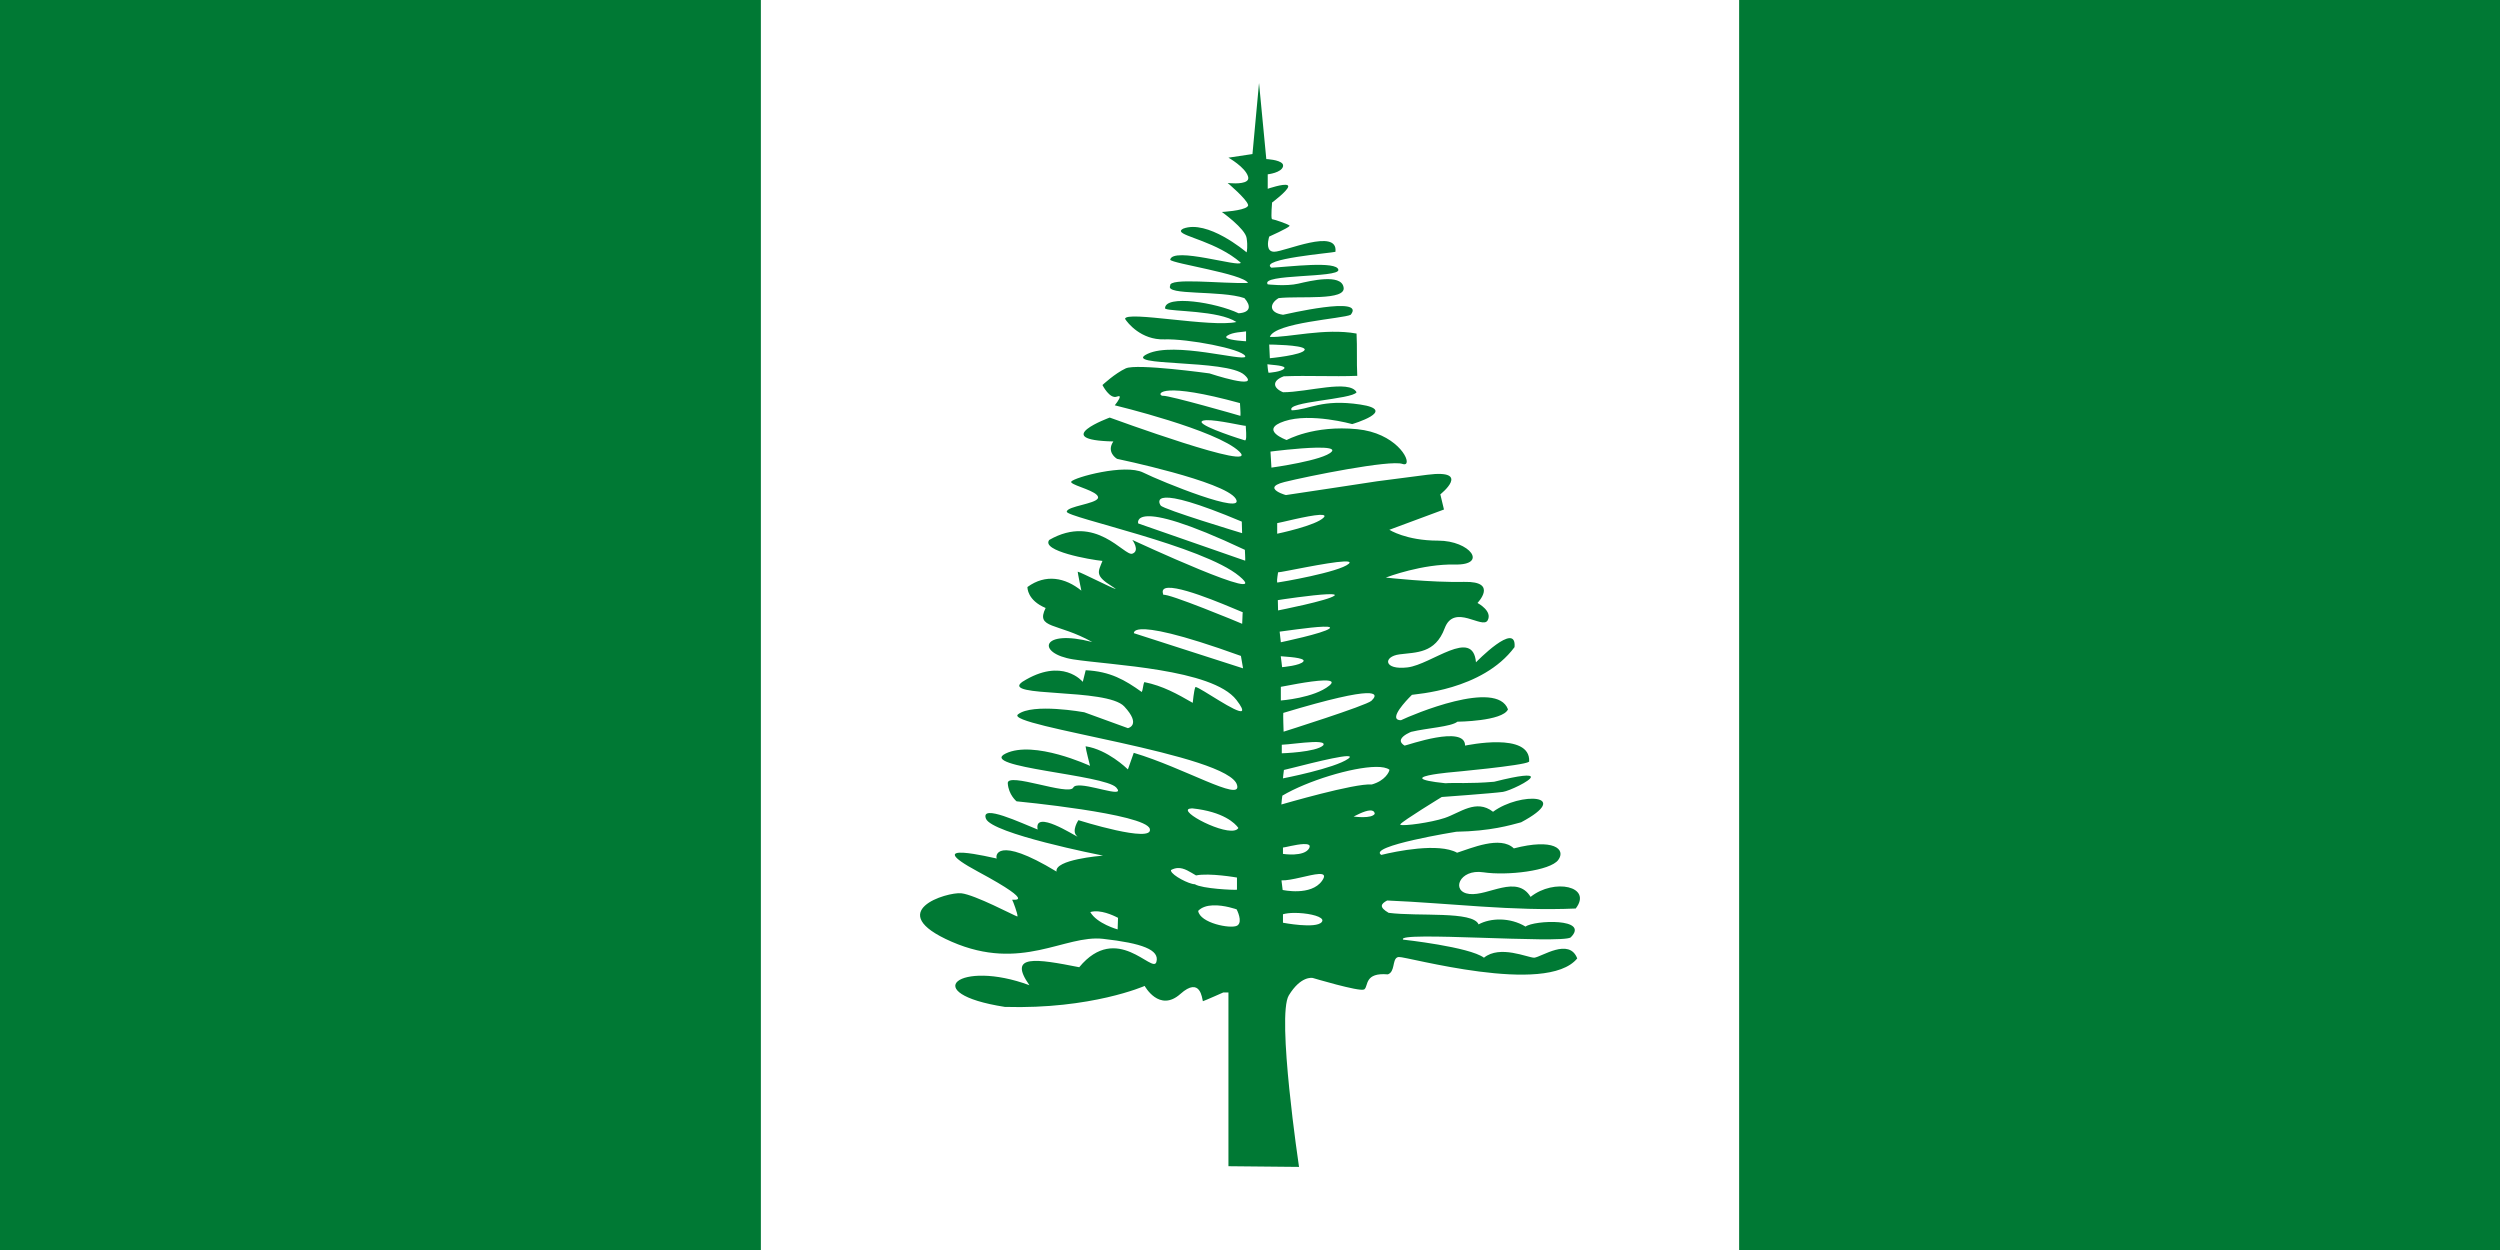
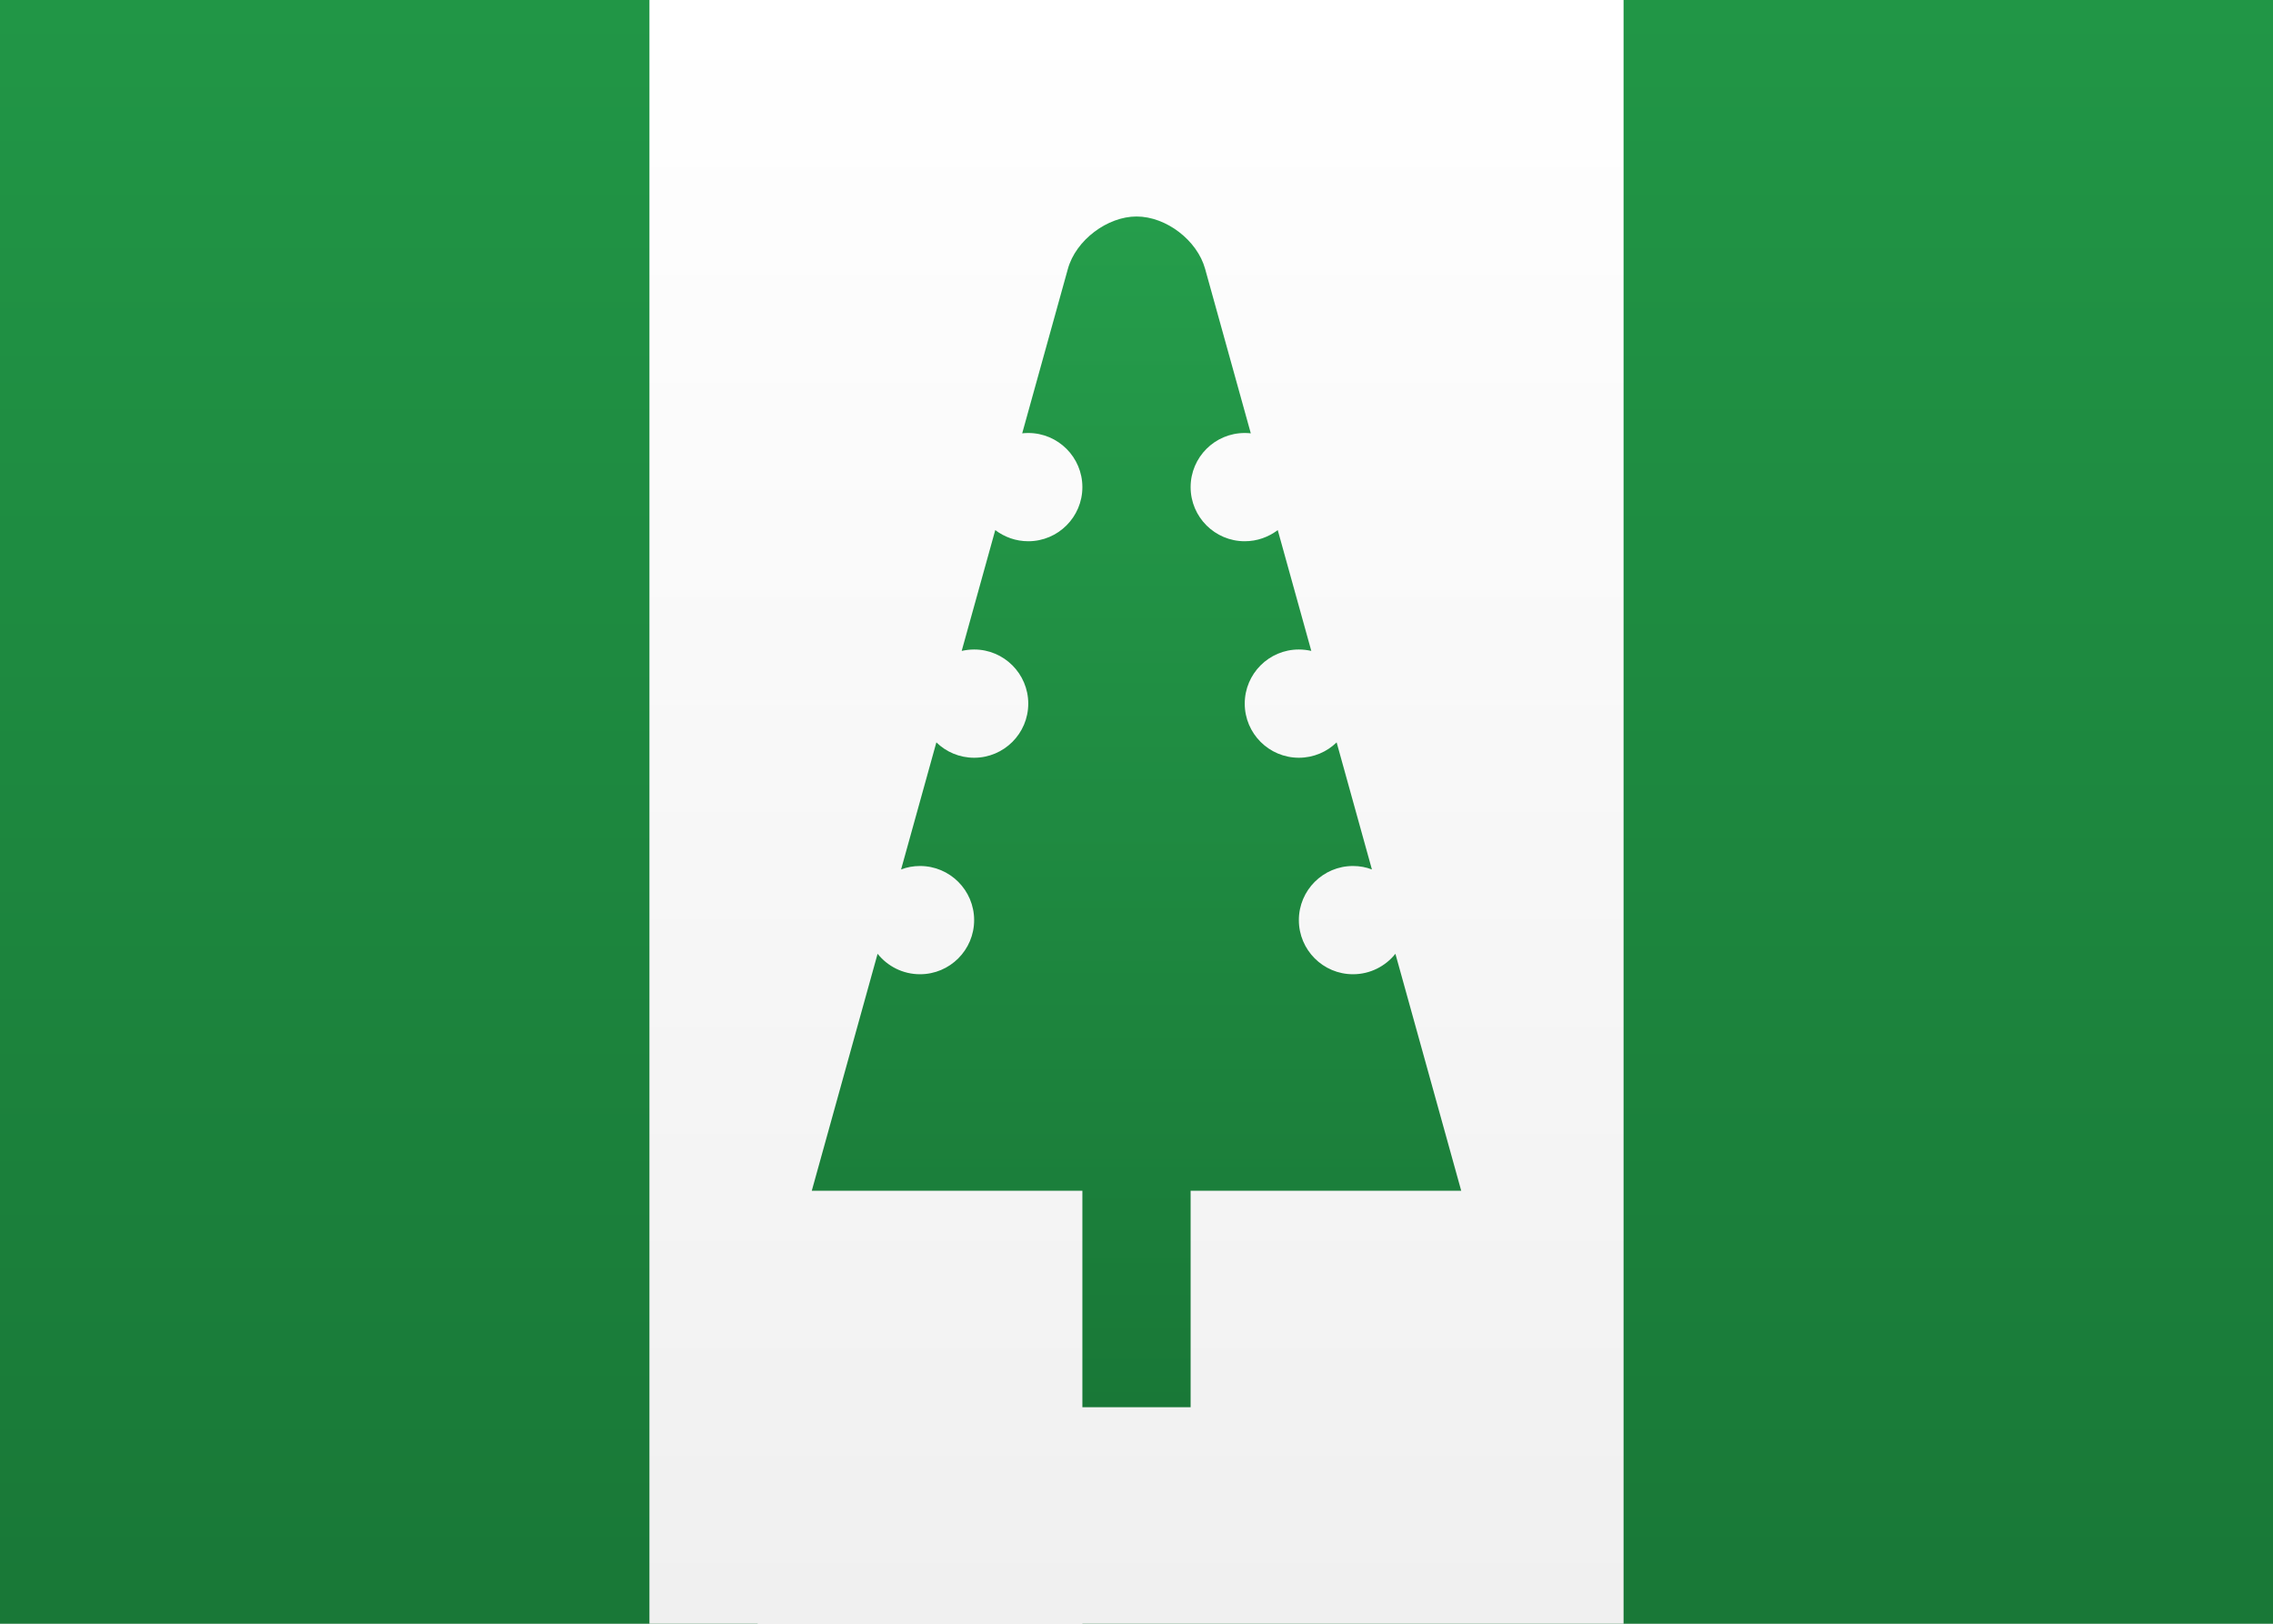
- <svg xmlns="http://www.w3.org/2000/svg" viewBox="0 0 920 460">
-   <rect width="920" height="460" fill="#007934" />
-   <rect width="360" height="460" x="280" fill="#fff" />
-   <path fill="#007934" d="m463.32,30.575c-0.804,8.704-1.61,17.412-2.414,26.116-2.948,0.444-5.894,0.886-8.842,1.33-0,0,6.141,3.448,7.213,6.912,0.172,0.555,0.103,1.014-0.145,1.359-0.082,0.108-0.207,0.228-0.32,0.318-1.779,1.367-7.039,0.723-7.039,0.723,0-0,6.968,5.879,7.504,8.011,0.012,0.05,0.028,0.096,0.029,0.145-0.001,0.04,0.008,0.106,0,0.145-0.008,0.031-0.046,0.086-0.058,0.116-0.048,0.105-0.133,0.223-0.233,0.318-1.638,1.513-9.366,1.938-9.366,1.938s8.568,6.109,9.104,9.573c0.486,3.139,0.078,4.978,0,5.293-0.599-0.511-14.415-12.122-23.327-8.734-0.444,0.231-0.707,0.45-0.814,0.665-0.047,0.107-0.057,0.241-0.029,0.347,0.624,1.931,13.227,3.91,22.018,11.511-0.218,1.902-25.055-6.051-25.973-1.07,0.777,1.404,26.729,5.145,28.649,8.532-9.558,0.355-29.303-2.103-28.649,1.041-1.997,3.631,18.649,1.58,27.311,4.541,2.539,2.869,2.294,5.279-2.123,5.582-8.349-3.969-27.034-6.919-27.079-1.851,0,0.006-0.001,0.024,0,0.029,0.002,0.006,0.027,0.024,0.029,0.029,0.008,0.016,0.016,0.043,0.029,0.058,0.03,0.029,0.096,0.06,0.145,0.087,2.11,1.052,19.51,0.539,26.061,4.859-9.288,2.101-40.782-4.262-40.982-1.157,0.897,1.45,5.881,7.815,14.456,7.548,8.575-0.267,28.414,3.467,29.755,6.131,0.042,0.083,0.041,0.169,0.029,0.231-0.581,1.858-26.126-5.668-35.95-1.041-10.182,4.797,29.198,1.889,35.63,7.751,6.431,5.862-12.856-0.549-12.856-0.549,0,0-26.783-3.716-30.802-1.851-4.02,1.866-8.58,6.131-8.58,6.131s2.672,5.317,5.352,4.251c0.408-0.162,0.687-0.196,0.844-0.145,0.004,0.002,0.025-0.002,0.029,0,0.004,0.002,0.026,0.027,0.029,0.029,0.006,0.004,0.024,0.024,0.029,0.029,0.004,0.006,0.024,0.023,0.029,0.029,0.002,0.002,0.027,0.026,0.029,0.029,0.012,0.027,0.025,0.083,0.029,0.116,0.063,0.799-1.832,3.123-1.832,3.123s37.532,9.041,45.839,17.034c8.307,7.994-47.7-12.523-47.7-12.523,0-0-22.51,8.259,1.338,8.792-2.658,3.867,1.101,6.247,1.338,6.391,0,0,39.668,8.268,43.687,14.663,4.02,6.395-27.063-6.139-34.03-9.602-6.722-3.342-25.432,1.768-26.497,3.326-0.008,0.012-0.024,0.046-0.029,0.058-0.002,0.006,0.002,0.023,0,0.029-0.002,0.012-0.001,0.047,0,0.058,0.001,0.006-0.001,0.024,0,0.029,0.002,0.006-0.002,0.024,0,0.029,0.002,0.006,0.027,0.024,0.029,0.029,0.002,0.006-0.002,0.024,0,0.029,0.012,0.021,0.041,0.065,0.058,0.087,0.004,0.006,0.024,0.024,0.029,0.029,1.199,1.313,9.55,3.122,9.802,5.379,0.001,0.01-0.001,0.02,0,0.029,0.004,0.121-0.033,0.263-0.087,0.376-1.052,2.028-11.016,2.891-11.431,4.801-0.006,0.033-0.029,0.082-0.029,0.116-0,2.132,50.125,12.524,63.523,23.715s-39.382-13.333-39.382-13.333,2.948,3.995,0,5.061c-2.948,1.065-13.419-14.92-30.569-5.061-3.124,4.056,14.974,7.276,19.575,7.722-1.571,4.017-2.941,5.345,3.49,9.341,0.703,0.437,1.098,0.701,1.251,0.839,0.004,0.004,0.025,0.025,0.029,0.029l0.029,0.029c0.002,0.002-0.001,0.026,0,0.029-0.001,0.002,0.001,0.028,0,0.029-0.002,0-0.026-0-0.029,0-0.004-0-0.025,0-0.029,0-0.996-0.155-12.55-6.059-13.758-6.305-0.012-0.002-0.049,0.001-0.058,0-0.004,0-0.026-0.001-0.029,0,0,0.533,1.338,6.941,1.338,6.941-5.937-4.796-13.114-6.242-19.836-1.33-0.01,0.284-0.059,4.883,6.69,7.722-3.804,7.729,4.299,5.329,17.161,12.523-19.116-4.968-20.647,4.26-6.981,6.391s51.19,3.467,60.033,14.923c1.865,2.417,2.372,3.632,2.007,4.02-1.475,1.329-15.044-8.43-17.015-8.792-0.004,0.002-0.025-0.004-0.029,0-0.004,0.004-0.025,0.024-0.029,0.029-0.025,0.031-0.062,0.093-0.087,0.145-0.482,1.06-0.931,5.668-0.931,5.668-5.717-3.29-10.962-6.241-17.8-7.635-0.536,1.065-0.424,2.579-0.96,3.644-6.205-4.45-11.611-7.578-20.622-8.011-0.357,1.421-0.719,2.859-1.076,4.28,0-0-7.512-9.326-22.251,0-8.23,5.867,31.089,2.124,37.52,9.052,6.431,6.927,1.338,7.982,1.338,7.982-5.359-1.954-10.696-3.888-16.055-5.842,0,0-19.044-3.482-24.403,0.781-5.359,4.264,78.243,14.658,80.654,26.116,1.626,6.214-19.642-6.506-38.044-11.973-0.712,2.034-1.44,4.068-2.152,6.102-0.436-0.429-7.555-7.314-15.532-8.503-0.002,0.004-0.027,0.022-0.029,0.029-0.001,0.01,0,0.045,0,0.058,0.012,0.874,1.629,7.114,1.629,7.114-0,0-20.613-9.603-31.063-4.541-10.451,5.062,36.433,7.726,40.72,12.523,0.469,0.525,0.664,0.907,0.64,1.157-0.008,0.043-0.037,0.109-0.058,0.144-1.036,1.508-15.017-4.062-16.404-1.301-1.608,3.197-24.38-5.853-24.112-1.591,0.268,4.264,3.228,6.652,3.228,6.652-0,0,47.43,4.527,49.038,10.122,1.607,5.595-26.264-3.181-26.264-3.181s-2.696,3.977-0.553,5.842c0.084,0.073,0.151,0.143,0.174,0.173,0.001,0.002-0,0.027,0,0.029-0.002-0.001-0.025,0.001-0.029,0-0.969-0.318-16.07-10.153-14.601-2.603-5.909-2.34-21.166-9.586-19.022-3.991,2.112,5.513,41.905,13.363,43.076,13.593-1.052,0.082-17.881,1.482-17.102,5.871-22.555-13.663-22.502-5.47-21.989-4.83,0.001,0.001-0.001,0.028,0,0.029-1.267-0.199-29.016-7.073-6.952,4.801,11.833,6.367,14.717,8.85,14.776,9.804,0,0.021,0.002,0.067,0,0.087-0.004,0.025-0.02,0.064-0.029,0.087-0.002,0.006-0.026,0.024-0.029,0.029-0.01,0.016-0.018,0.043-0.029,0.058-0.004,0.004-0.025,0.024-0.029,0.029-0.004,0.004-0.024,0.025-0.029,0.029-0.004,0.004-0.024,0.025-0.029,0.029-0.006,0.004-0.024,0.025-0.029,0.029-0.459,0.292-1.567,0.17-1.891,0.173-0.014,0.001-0.048-0.001-0.058,0-0.006,0.002-0.028,0.026-0.029,0.029l0.029,0.029c0.315,0.465,2.046,5.165,1.949,5.987-0.002,0.014-0.026,0.047-0.029,0.058-0.002,0.004,0.002,0.025,0,0.029-0.001,0.002-0.028-0.002-0.029,0-0.002,0.001,0.002,0.028,0,0.029-0.002,0.001-0.027-0-0.029,0-0.002-0-0.026,0-0.029,0-0.967-0.242-15.581-8.008-20.593-8.532-5.092-0.533-29.215,6.653-3.49,17.844s41.526-2.669,55.728-1.07c14.202,1.598,20.914,4.002,19.575,8.532-1.34,4.529-14.528-14.85-28.388,1.909-15.766-3.102-26.462-4.897-18.324,6.623-25.747-9.568-41.47,2.919-9.046,7.982,31.862,0.934,51.452-7.722,51.452-7.722,0,0,5.375,9.878,13.147,2.95,7.407-6.602,7.989,1.8,8.26,2.603,0.004,0.012,0.025,0.022,0.029,0.029,0.002,0.002-0.002,0.028,0,0.029,0.002,0,0.026,0,0.029,0,0.572-0.143,7.475-3.21,7.475-3.21,0.625,0,1.265,0,1.891,0v63.944c8.664,0.089,17.309,0.171,25.973,0.26,0,0-8.307-55.674-3.752-63.134,4.414-7.227,8.586-6.447,8.842-6.391,0,0,16.885,5.051,18.76,4.251,0.022-0.01,0.066-0.018,0.087-0.029,0.014-0.008,0.045-0.021,0.058-0.029,0.033-0.021,0.087-0.063,0.116-0.087,0.006-0.004,0.023-0.024,0.029-0.029,1.372-1.246-0.026-6.161,8.551-5.408,2.648-0.958,1.638-5.156,3.345-6.189,0.03-0.018,0.085-0.042,0.116-0.058,0.064-0.03,0.161-0.065,0.233-0.087,0.1-0.029,0.234-0.046,0.349-0.058,2.68-0.267,54.392,14.376,65.646,0.521-2.948-7.727-13.143-0.527-15.823-0.26-2.412,0-12.602-4.796-18.498,0-5.359-3.996-29.726-6.652-29.726-6.652-3.216-3.197,58.149,1.588,61.632-0.81,7.235-7.195-13.392-6.389-16.608-3.991-5.717-3.464-12.9-3.208-17.277-0.81-2.099-4.992-22.024-2.83-33.099-4.251-3.545-2.067-2.955-3.254-0.553-4.541,23.134,0.977,46.151,3.981,69.398,2.95,6.283-8.145-7.91-11.217-16.608-4.28-5.106-8.35-15.545-0.271-22.512-1.07-6.967-0.8-3.752-9.314,5.09-7.982,8.843,1.333,24.655-0.543,27.602-4.541,2.947-3.996-1.76-8.045-16.346-4.251-4.937-4.798-15.792-0.008-20.884,1.591-6.774-3.757-22.534-0.523-27.893,0.81-5.247-3.243,27.602-8.532,27.602-8.532,12.679-0.223,19.831-2.404,23.85-3.47,19.168-10.215-0.267-11.3-10.325-3.875-6.243-4.847-12.173,0.419-17.8,2.285-5.276,1.748-15.032,3.022-16.23,2.516-0.014-0.006-0.047-0.022-0.058-0.029-0.002-0.002-0.026-0.026-0.029-0.029l-0.029-0.029c-0.001-0.002,0.001-0.026,0-0.029,0-0.002-0-0.026,0-0.029,0.004-0.012,0.021-0.044,0.029-0.058,0.79-1.218,15.241-10.036,15.241-10.036,0-0,18.76-1.347,22.512-1.88,2.286-0.325,10.299-4.096,10.296-5.495-0.067-0.868-3.406-0.788-13.525,1.764-9.111,0.8-14.462,0.283-17.946,0.549-5.603-0.576-7.963-1.163-8.435-1.677-0.018-0.022-0.047-0.065-0.058-0.087-0.039-0.093-0.014-0.2,0.058-0.289,0.018-0.021,0.063-0.066,0.087-0.087,1.373-1.091,10.238-1.88,10.238-1.88,0,0,27.063-2.468,28.853-3.875,0.006-0.006,0.023-0.023,0.029-0.029,0.01-0.012,0.023-0.047,0.029-0.058,0.002-0.006,0.028-0.024,0.029-0.029,0.557-11.002-22.959-5.922-23.588-5.842,0.067-7.736-21.224-0.114-22.221,0-0.002-0-0.028,0.001-0.029,0-0.916-0.537-1.315-1.103-1.396-1.62-0.026-0.197-0.001-0.419,0.058-0.607,0.533-1.595,3.752-2.834,3.752-2.834,5.895-1.421,14.71-1.864,17.015-3.731,0,0,16.639-0.146,18.615-4.541-4.083-11.201-35.213,1.983-39.382,3.991-0.835,0-1.347-0.209-1.6-0.549-1.369-1.989,5.386-8.537,5.614-8.763,0.002-0.002,0.024-0.027,0.029-0.029,1.03-0.29,25.884-1.555,37.753-17.555,0.838-9.893-14.194,5.582-14.194,5.582-1.123-12.831-16.345,0.814-25.188,1.88-8.842,1.065-9.101-4.001-2.938-4.801,6.162-0.799,13.124-0.276,16.608-9.602,3.483-9.326,13.947,0.543,15.823-2.921,1.817-3.356-3.424-6.216-3.752-6.391,0,0,7.766-8.017-4.828-7.751-12.467,0.264-28.585-1.554-28.911-1.591,0.782-0.297,13.48-5.059,25.421-4.801,12.327,0.267,5.625-8.792-6.166-8.792-11.79,0-17.946-3.991-17.946-3.991,6.699-2.487,13.399-4.975,20.098-7.462-0.447-1.865-0.891-3.717-1.338-5.582,0,0,11.786-9.333-4.828-7.201-16.614,2.132-18.498,2.4-18.498,2.4-0,0-32.705,4.983-33.478,5.061-0.002,0-0.026,0-0.029,0-0.317-0.049-3.556-1.05-4.159-2.285-0.018-0.041-0.046-0.104-0.058-0.145-0.014-0.049-0.024-0.124-0.029-0.173-0.004-0.058-0.01-0.143,0-0.202,0.135-0.651,1.144-1.354,3.723-1.996,8.575-2.131,38.87-8.251,43.425-6.652,0.587,0.206,1.016,0.159,1.28-0.058,1.708-1.537-3.974-11.338-17.917-12.725-16.078-1.598-25.973,3.991-25.973,3.991s-10.462-3.744-0.814-6.941c9.646-3.197,24.926,1.07,24.926,1.07-0,0,17.14-5.07,2.938-7.201-14.202-2.132-18.68,1.917-25.188,2.14-2.598-3.224,22.297-3.986,23.85-6.652-2.626-4.798-18.028,0-27.05,0-3.837-1.619-4.091-4.252,0.262-5.871,9.2-0.355,17.849,0.182,27.05-0.173-0.268-4.885,0.006-10.675-0.262-15.559-11.67-2.12-25.355,1.553-31.907,1.244,1.753-5.33,26.949-6.705,29.755-8.156,5.789-7.195-24.167-0.111-24.897,0-5.317-0.781-4.995-4.123-1.629-6.131,7.771-0.888,25.197,1.132,23.879-4.107-1.01-4.909-12.082-2.281-16.637-1.215-4.555,1.065-11.256,0.26-11.256,0.26-2.917-3.905,26.27-2.309,26.003-5.321-0.381-3.459-18.501-1.076-24.665-0.81-4.74-3.252,22.286-5.415,23.559-5.842,0.006-0.004,0.026-0.026,0.029-0.029,1.01-8.857-18.76,0-22.512,0-0.645,0-1.133-0.16-1.483-0.434-0.078-0.063-0.167-0.158-0.233-0.231-1.288-1.494-0.145-4.917-0.145-4.917s7.045-3.148,7.475-3.904c0.002-0.006,0.027-0.023,0.029-0.029,0.001-0.002-0.001-0.026,0-0.029-0-0.002,0-0.027,0-0.029-0.002-0.004-0.026-0.025-0.029-0.029-0.016-0.022-0.055-0.061-0.087-0.087-0.827-0.633-5.673-2.232-6.311-2.285-0.004-0-0.025,0-0.029,0-0.004-0.002-0.025-0.027-0.029-0.029-0.008-0.006-0.022-0.02-0.029-0.029-0.004-0.004-0.026-0.023-0.029-0.029-0.365-0.745,0.087-6.045,0.087-6.045s5.582-4.16,5.934-5.813c0.002-0.014-0.002-0.045,0-0.058,0.002-0.014-0.001-0.045,0-0.058,0-0.012,0.001-0.045,0-0.058-0.001-0.012,0.002-0.046,0-0.058-0.001-0.006,0.001-0.023,0-0.029-0.004-0.016-0.023-0.042-0.029-0.058-0.002-0.006,0.002-0.024,0-0.029-0.002-0.004-0.026-0.024-0.029-0.029-0.006-0.01-0.023-0.02-0.029-0.029-0.01-0.014-0.018-0.045-0.029-0.058-0.004-0.004-0.025-0.025-0.029-0.029-0.022-0.018-0.06-0.042-0.087-0.058-0.012-0.006-0.046-0.023-0.058-0.029-1.41-0.673-7.242,1.33-7.242,1.33-0-1.776,0-3.545,0-5.322-0,0,5.106-0.552,5.643-2.95,0.031-0.141,0.016-0.279,0-0.405-0.008-0.05-0.014-0.126-0.029-0.173-0.033-0.103-0.083-0.225-0.146-0.318-0.01-0.014-0.048-0.044-0.058-0.058-1.168-1.5-5.934-1.706-5.934-1.706-0.893-9.326-1.782-18.641-2.676-27.966zm-4.77,91.332,0,3.673c0,0-6.009-0.306-7.126-1.244-0.006-0.004-0.024-0.024-0.029-0.029-0.004-0.004-0.025-0.024-0.029-0.029-0.004-0.004-0.025-0.024-0.029-0.029-0.004-0.004-0.025-0.024-0.029-0.029-0.01-0.014-0.022-0.043-0.029-0.058-0.002-0.004,0.002-0.024,0-0.029-0.002-0.004-0.028-0.024-0.029-0.029-0.001-0.004,0.001-0.024,0-0.029-0.001-0.01,0-0.048,0-0.058,0-0.006-0.001-0.024,0-0.029,0.001-0.006-0.001-0.024,0-0.029,0.006-0.021,0.018-0.065,0.029-0.087,0.002-0.006,0.026-0.023,0.029-0.029,0.014-0.022,0.039-0.064,0.058-0.087,0.006-0.006,0.024-0.023,0.029-0.029,0.012-0.012,0.045-0.046,0.058-0.058,0.04-0.035,0.093-0.079,0.145-0.116,2.016-1.403,6.042-1.37,6.835-1.591,0.006-0.002,0.023,0.002,0.029,0,0.006-0.002,0.024-0.027,0.029-0.029,0.004-0.002,0.025,0.002,0.029,0,0.004-0.002,0.026-0.026,0.029-0.029zm8.522,4.888c0.208,0,11.97,0.101,13.001,1.62,0.008,0.012,0.023,0.045,0.029,0.058,0.008,0.02,0.024,0.067,0.029,0.087,0.002,0.014-0.001,0.044,0,0.058-0,0.021,0.004,0.066,0,0.087-0.006,0.022-0.02,0.065-0.029,0.087-0.898,1.897-12.798,3.037-12.798,3.037l-0.233-5.032zm-0.669,7.259c0.004,0.002,0.025-0.002,0.029,0,0.004,0.002,0.023-0.002,0.029,0,0.698,0.183,5.57,0.34,6.166,1.157,0.006,0.008,0.025,0.021,0.029,0.029,0.002,0.004-0.002,0.025,0,0.029,0.004,0.008,0.026,0.021,0.029,0.029,0.001,0.004-0.001,0.025,0,0.029,0,0.004-0,0.025,0,0.029,0,0.004,0,0.025,0,0.029-0,0.004,0.001,0.025,0,0.029-0.001,0.004,0.001,0.025,0,0.029-0.002,0.004-0.028,0.024-0.029,0.029-0.002,0.004,0.002,0.024,0,0.029-0.008,0.014-0.02,0.044-0.029,0.058-0.004,0.004-0.026,0.024-0.029,0.029-0.004,0.004,0.004,0.024,0,0.029-1.01,1.227-5.506,1.562-5.73,1.562-0.002-0-0.027,0.001-0.029,0-0.002-0.001,0.002-0.028,0-0.029-0.004-0.006-0.025-0.023-0.029-0.029-0.206-0.415-0.407-3.066-0.407-3.066zm-35.863,9.66c3.841-0.198,11.462,0.701,25.77,4.627,0,0.303,0.29,3.992,0.174,4.598-0.001,0.004-0.028,0.025-0.029,0.029-0.001,0.004,0.001,0.026,0,0.029-0.002,0.002-0.026,0.029-0.029,0.029-0.224-0.112-26.031-7.486-28.388-7.375-0.064,0.002-0.142,0.006-0.204,0-0.052-0.006-0.126-0.018-0.174-0.029-0.064-0.016-0.147-0.061-0.204-0.087-0.021-0.01-0.068-0.018-0.087-0.029-0.006-0.004-0.023-0.025-0.029-0.029-0.078-0.053-0.156-0.133-0.204-0.202-0.004-0.006-0.026-0.023-0.029-0.029-0.006-0.012-0.024-0.046-0.029-0.058-0.002-0.006,0.002-0.023,0-0.029-0.004-0.012-0.026-0.046-0.029-0.058-0.001-0.006,0.001-0.023,0-0.029-0.001-0.012,0-0.045,0-0.058,0-0.012-0.001-0.045,0-0.058,0.004-0.032,0.018-0.083,0.029-0.116,0.032-0.079,0.097-0.181,0.174-0.26,0.395-0.384,1.383-0.769,3.287-0.868zm13.379,10.903c4.114-0.147,13.969,2.211,14.514,2.082-0,0.781,0.436,4.475-0.058,5.235-0.004,0.006-0.024,0.023-0.029,0.029-0.004,0.006-0.024,0.024-0.029,0.029-0.006,0.004-0.024,0.025-0.029,0.029-0.01,0.006-0.047,0.024-0.058,0.029-0.006,0.002-0.023-0.001-0.029,0-0.012,0.001-0.045,0.001-0.058,0-0.006-0.001-0.022,0.002-0.029,0-0.838-0.208-15.382-4.802-15.939-6.681-0.008-0.031-0.001-0.086,0-0.116,0.006-0.066,0.038-0.146,0.087-0.202,0.006-0.006,0.022-0.023,0.029-0.029,0.006-0.006,0.022-0.023,0.029-0.029,0.279-0.22,0.855-0.349,1.6-0.376zm40.487,10.122c3.928-0.076,6.702,0.258,5.672,1.446-2.805,3.235-22.192,5.9-22.192,5.9l-0.349-5.9c0.416-0.061,10.267-1.318,16.87-1.446zm-55.495,18.394c3.297-0.174,10.974,1.626,28.068,8.821l0.116,4.251c0,0-28.948-8.73-29.958-10.18-0.497-0.714-1.421-2.723,1.774-2.892zm56.717,6.334c0.881-0.044,1.501,0.044,1.716,0.26,0.006,0.006,0.024,0.023,0.029,0.029,0.012,0.02,0.022,0.066,0.029,0.087,0.004,0.022,0.03,0.063,0.029,0.087-0.012,0.122-0.104,0.286-0.262,0.463-2.694,3.013-17.161,6.016-17.161,6.016s-0-3.792,0-3.904c0.002,0,0.026-0,0.029,0,0.659-0.022,11.279-2.819,15.59-3.037zm-63.465,0.521c4.322-0.228,14.08,2.051,35.95,12.349-0,0.107,0.195,3.658,0.116,3.991-0.002-0-0.026,0.001-0.029,0-1.297-0.416-39.353-13.708-39.353-13.708-0.041-0.146-0.613-2.425,3.316-2.632zm72.452,16.63c1.106-0.046,1.831,0.049,2.007,0.289,0.016,0.028,0.027,0.084,0.029,0.116-0.004,0.116-0.101,0.263-0.291,0.434-3.451,3.099-25.453,6.854-26.235,6.912-0.004,0-0.026,0-0.029,0-0.002-0.001-0.026,0.002-0.029,0-0.002-0.002-0.026-0.026-0.029-0.029-0.008-0.01-0.023-0.044-0.029-0.058-0.002-0.006,0.002-0.024,0-0.029-0.004-0.012-0.026-0.045-0.029-0.058-0.14-0.718,0.316-3.234,0.349-3.586,0-0.006,0-0.025,0-0.029,0.001,0.001,0.027-0.001,0.029,0,0.004,0.001,0.024,0.029,0.029,0.029,0.006,0,0.023-0,0.029,0,1.408-0.023,18.27-3.745,24.199-3.991zm-64.686,9.688c6.55-0.336,26.397,8.713,27.37,8.994,0.002,0.001,0.027-0,0.029,0-0.102,0.404-0.119,3.671-0.204,4.194-0.002,0.014,0.002,0.05,0,0.058-0.001,0.002-0.028-0.001-0.029,0-0.535-0.285-27.736-11.51-28.94-10.614-0.75-1.768,0.028-2.542,1.774-2.632zm58.52,2.372c1.363-0.06,2.361,0.001,2.676,0.173,0.038,0.024,0.073,0.058,0.087,0.087,0.002,0.004-0.001,0.024,0,0.029,0,0.006,0,0.024,0,0.029-0.002,0.012,0.006,0.046,0,0.058-0.004,0.006-0.025,0.023-0.029,0.029-0.02,0.025-0.056,0.059-0.087,0.087-2.02,1.785-20.767,5.466-20.767,5.466s-0.087-3.454-0.087-3.789c0.532-0.113,12.635-1.925,18.208-2.169zm-1.512,11.944c1.319-0.044,2.254,0.031,2.472,0.26l0.029,0.029c0.006,0.01-0.002,0.047,0,0.058,0.001,0.006,0.029,0.023,0.029,0.029-0,0.006-0.028,0.023-0.029,0.029-0.002,0.012,0.006,0.045,0,0.058-0.004,0.006-0.025,0.022-0.029,0.029-0.016,0.026-0.035,0.06-0.058,0.087-0.018,0.021-0.064,0.066-0.087,0.087-2.023,1.737-17.917,5.061-17.917,5.061s-0.436-3.792-0.436-3.904c0.441,0.01,11.067-1.658,16.026-1.822zm-67.071,0.954c3.835-0.241,13.337,1.33,36.793,9.804l0.785,4.569c0,0-39.055-12.536-40.167-12.928,0.002,0-0.001-0.026,0-0.029,0.001-0.024-0.006-0.083,0-0.145,0.014-0.115,0.072-0.295,0.204-0.463,0.275-0.335,0.904-0.717,2.385-0.81zm51.452,9.92c0.471,0.1,7.019,0.316,8.231,1.33,0.006,0.004,0.024,0.024,0.029,0.029,0.004,0.004,0.024,0.024,0.029,0.029,0.004,0.004,0.025,0.024,0.029,0.029,0.012,0.016,0.02,0.043,0.029,0.058,0.002,0.006,0.026,0.024,0.029,0.029,0.01,0.021,0.024,0.065,0.029,0.087,0.001,0.006-0.001,0.023,0,0.029,0.001,0.006-0,0.023,0,0.029-0,0.012,0.001,0.047,0,0.058-0.001,0.006,0.001,0.023,0,0.029-0.002,0.012-0.025,0.046-0.029,0.058-0.002,0.006,0.002,0.023,0,0.029-0.006,0.012-0.022,0.046-0.029,0.058-1.01,1.562-7.853,2.14-7.853,2.14s-0.336-3.061-0.494-4.02zm15.852,8.908c1.525-0.036,2.619,0.137,2.85,0.578,0.13,0.299-0.12,0.741-0.843,1.33-5.611,4.575-17.83,5.466-17.83,5.466v-5.032c0.002,0,0.023,0,0.029,0,0.694-0.082,10.731-2.222,15.794-2.343zm15.561,4.685c1.937-0.073,2.771,0.25,3.025,0.694,0.02,0.039,0.046,0.103,0.058,0.145,0.018,0.075,0.035,0.18,0.029,0.26-0.062,0.573-0.687,1.26-1.163,1.706-1.908,1.785-32.314,11.366-32.314,11.366s-0.229-6.355-0.116-6.912c17.777-5.357,26.472-7.108,30.482-7.259zm-19.662,17.989c1.933-0.072,3.445,0.042,3.897,0.492,0.028,0.03,0.069,0.083,0.087,0.116,0.01,0.02,0.022,0.065,0.029,0.087,0.006,0.022-0.002,0.064,0,0.087,0.001,0.039,0.01,0.103,0,0.145-0.022,0.085-0.081,0.19-0.146,0.289-2.601,2.539-15.241,2.921-15.241,2.921v-3.152c2.373-0.08,7.657-0.846,11.372-0.983zm12.652,5.177c0.601-0.014,0.967,0.083,1.018,0.26,0.002,0.014,0.002,0.043,0,0.058-0.03,0.148-0.207,0.371-0.582,0.636-5.049,3.57-24.025,7.23-24.025,7.23s0.235-2.495,0.349-3.095c0.528-0.008,18.699-4.979,23.239-5.09zm10.645,3.962c2.236-0.021,3.943,0.307,4.915,1.012,0.002,0,0.027-0,0.029,0,0.001,0.002-0.001,0.026,0,0.029,0,0.004-0,0.025,0,0.029-0,0.01,0.001,0.046,0,0.058-0.095,0.692-1.517,3.945-6.515,5.35-6.234-0.554-32.693,7.224-33.216,7.346-0.002-0.002-0.028,0.002-0.029,0-0.002-0.01,0.001-0.043,0-0.058-0.014-0.498,0.349-3.181,0.349-3.181,9.12-5.423,25.695-10.503,34.466-10.585zm-67.74,15.27c0.058-0.001,0.112-0,0.174,0,11.445,1.227,15.72,5.487,16.928,7.201-2.282,3.982-20.37-4.948-18.469-6.854,0.218-0.193,0.665-0.333,1.367-0.347zm65.588,0.752c0.455-0.018,0.87,0.075,1.163,0.26,0.12,0.08,0.238,0.194,0.32,0.318,0.11,0.178,0.184,0.418,0.204,0.694-1.196,1.837-7.379,1.035-7.766,0.983,0.311-0.11,3.882-2.173,6.079-2.256zm-24.519,12.378c0.849-0.035,1.554,0.05,1.949,0.289,0.048,0.031,0.108,0.079,0.145,0.116,0.012,0.012,0.047,0.045,0.058,0.058,0.016,0.02,0.045,0.065,0.058,0.087,0.012,0.022,0.02,0.063,0.029,0.087,0.072,0.216,0.044,0.515-0.145,0.868-1.795,3.347-9.656,2.111-9.656,2.111v-2.343c0.002,0.001,0.027-0.001,0.029,0,0.443,0.037,4.775-1.16,7.533-1.272zm-46.304,8.821c2.418-0.121,4.532,1.456,6.748,2.719,4.937-1.004,15.066,0.781,15.066,0.781v4.454c0,0.004-0.023,0.026-0.029,0.029-0.004,0.002-0.023-0.002-0.029,0-0.922,0.16-12.793-0.356-15.444-2.024-2.162,0-8.284-3.212-8.755-4.859-0.004-0.014-0.026-0.044-0.029-0.058-0.004-0.02,0.002-0.067,0-0.087-0.001-0.014-0-0.045,0-0.058,0.001-0.012-0.002-0.046,0-0.058,0.001-0.006-0.001-0.023,0-0.029,0.002-0.012,0.025-0.046,0.029-0.058,0.002-0.006-0.002-0.023,0-0.029,0.846-0.448,1.67-0.684,2.443-0.723zm51.918,2.198c1.857-0.099,2.644,0.471,1.192,2.516-4.039,5.69-14.485,3.355-14.485,3.355l-0.436-3.528c3.684,0.143,10.418-2.165,13.728-2.343zm-39.033,11.539c4.224-0.196,8.813,1.475,8.813,1.475,0.108,0.214,2.27,4.452,0.349,5.871-0.071,0.051-0.15,0.101-0.233,0.145-2.357,1.227-13.62-0.959-14.281-5.466,1.325-1.391,3.289-1.929,5.352-2.025zm-43.541,2.198c3.863-0.23,8.177,2.136,8.668,2.372,0.006,0.002,0.025-0.001,0.029,0,0,0.133-0.145,4.28-0.145,4.28s-7.646-2.119-10.064-6.391c0.485-0.131,1.002-0.23,1.512-0.26zm73.558,0.578c4.308-0.027,9.513,0.979,10.267,2.429,0.143,0.297,0.1,0.624-0.174,0.954-2.132,2.565-14.252,0.231-14.252,0.231v-3.123c1.078-0.314,2.564-0.482,4.159-0.492z" />
+ <svg xmlns="http://www.w3.org/2000/svg" width="21px" height="15px" viewBox="0 0 21 15" version="1.1">
+   <defs>
+     <linearGradient x1="50%" y1="0%" x2="50%" y2="100%" id="linearGradient-1">
+       <stop stop-color="#FFFFFF" offset="0%" />
+       <stop stop-color="#F0F0F0" offset="100%" />
+     </linearGradient>
+     <linearGradient x1="50%" y1="0%" x2="50%" y2="100%" id="linearGradient-2">
+       <stop stop-color="#219646" offset="0%" />
+       <stop stop-color="#197837" offset="100%" />
+     </linearGradient>
+     <linearGradient x1="50%" y1="0%" x2="50%" y2="100%" id="linearGradient-3">
+       <stop stop-color="#259D4B" offset="0%" />
+       <stop stop-color="#197837" offset="100%" />
+     </linearGradient>
+   </defs>
+   <g id="Symbols" stroke="none" stroke-width="1" fill="none" fill-rule="evenodd">
+     <g id="NF">
+       <rect id="FlagBackground" fill="url(#linearGradient-1)" x="0" y="0" width="21" height="15" />
+       <rect id="Mask" fill="url(#linearGradient-2)" x="10" y="0" width="11" height="15" />
+       <rect id="Rectangle-2" fill="url(#linearGradient-2)" x="0" y="0" width="7" height="15" />
+       <rect id="Rectangle-2-Copy" fill="url(#linearGradient-1)" x="6" y="0" width="9" height="15" />
+       <path d="M9.444,4.003 L9.866,2.484 C9.94,2.217 10.232,2 10.5,2 C10.776,2 11.062,2.222 11.134,2.484 L11.556,4.003 C11.538,4.001 11.519,4 11.5,4 C11.224,4 11,4.224 11,4.5 C11,4.776 11.224,5 11.5,5 C11.615,5 11.72,4.961 11.805,4.897 L12.115,6.013 C12.078,6.005 12.04,6 12,6 C11.724,6 11.5,6.224 11.5,6.5 C11.5,6.776 11.724,7 12,7 C12.136,7 12.259,6.946 12.349,6.858 L12.675,8.032 C12.621,8.011 12.562,8 12.5,8 C12.224,8 12,8.224 12,8.5 C12,8.776 12.224,9 12.5,9 C12.659,9 12.8,8.926 12.892,8.811 L13.5,11 L11,11 L11,13 L10,13 L10,11 L7.5,11 L8.108,8.811 C8.2,8.926 8.341,9 8.5,9 C8.776,9 9,8.776 9,8.5 C9,8.224 8.776,8 8.5,8 C8.438,8 8.379,8.011 8.325,8.032 L8.651,6.858 C8.741,6.946 8.864,7 9,7 C9.276,7 9.5,6.776 9.5,6.5 C9.5,6.224 9.276,6 9,6 C8.96,6 8.922,6.005 8.885,6.013 L9.195,4.897 C9.28,4.961 9.385,5 9.5,5 C9.776,5 10,4.776 10,4.5 C10,4.224 9.776,4 9.5,4 C9.481,4 9.462,4.001 9.444,4.003 L9.444,4.003 Z" id="Combined-Shape" fill="url(#linearGradient-3)" />
+     </g>
+   </g>
</svg>
